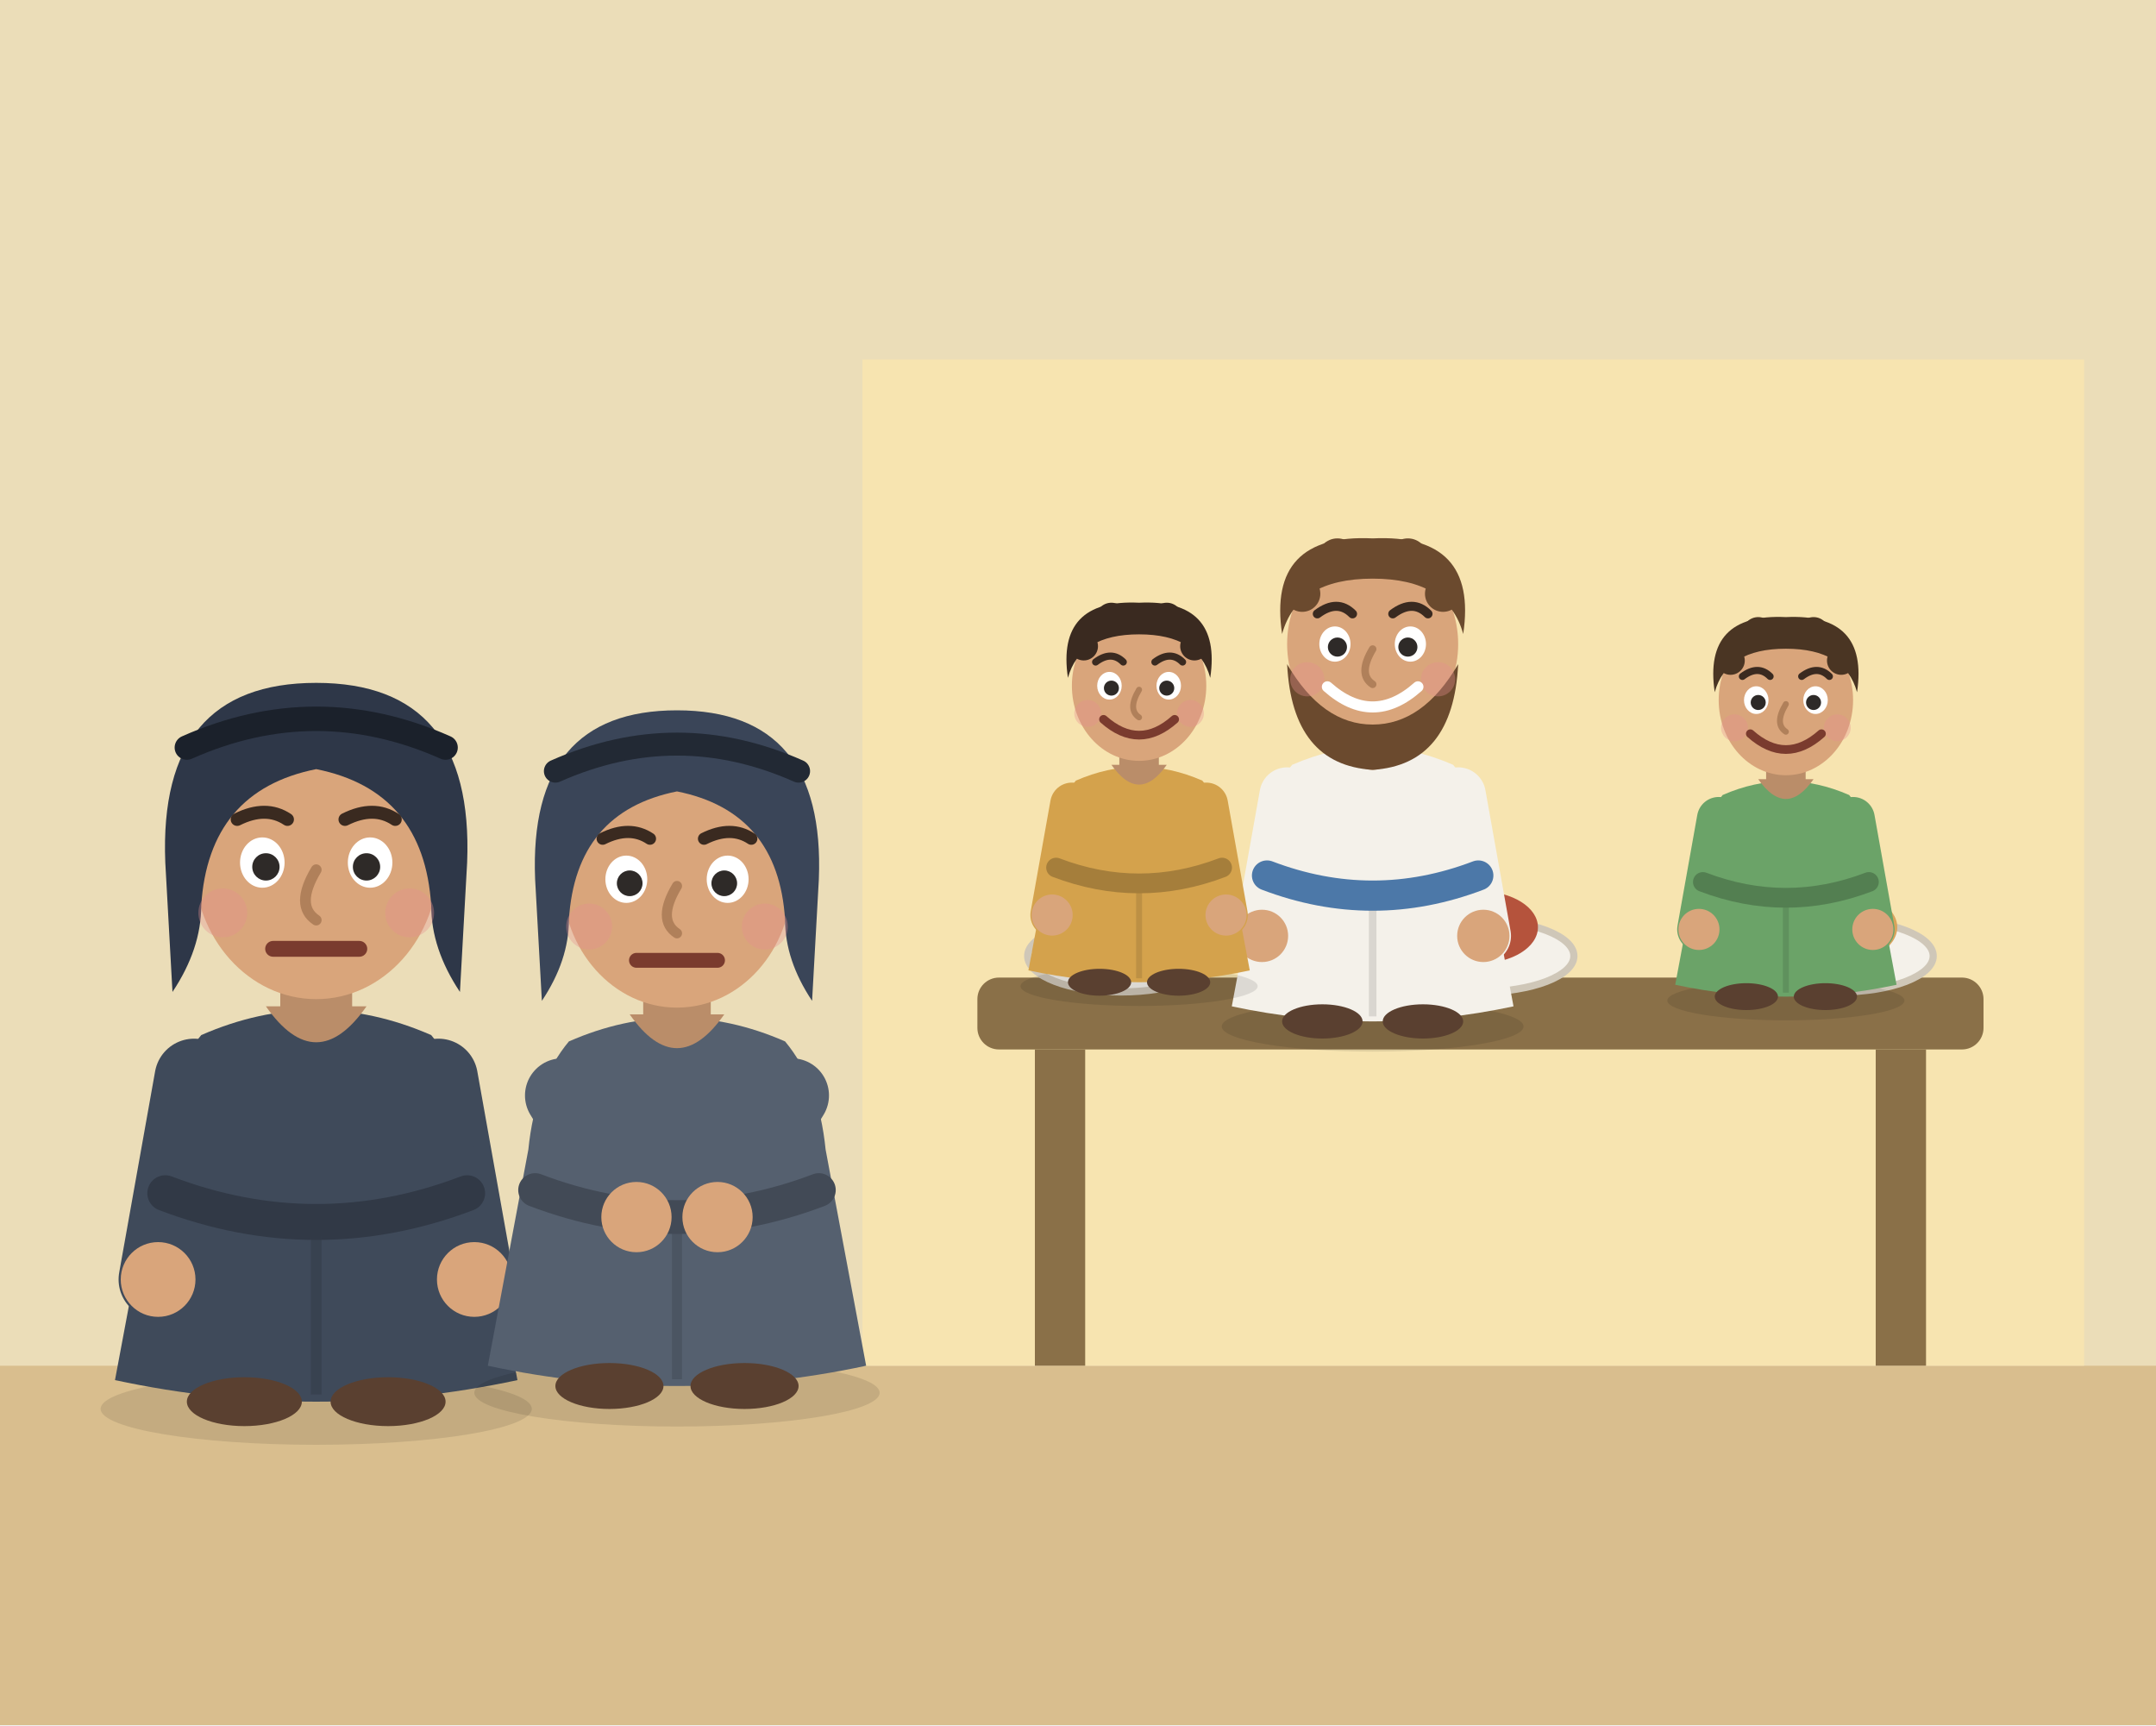
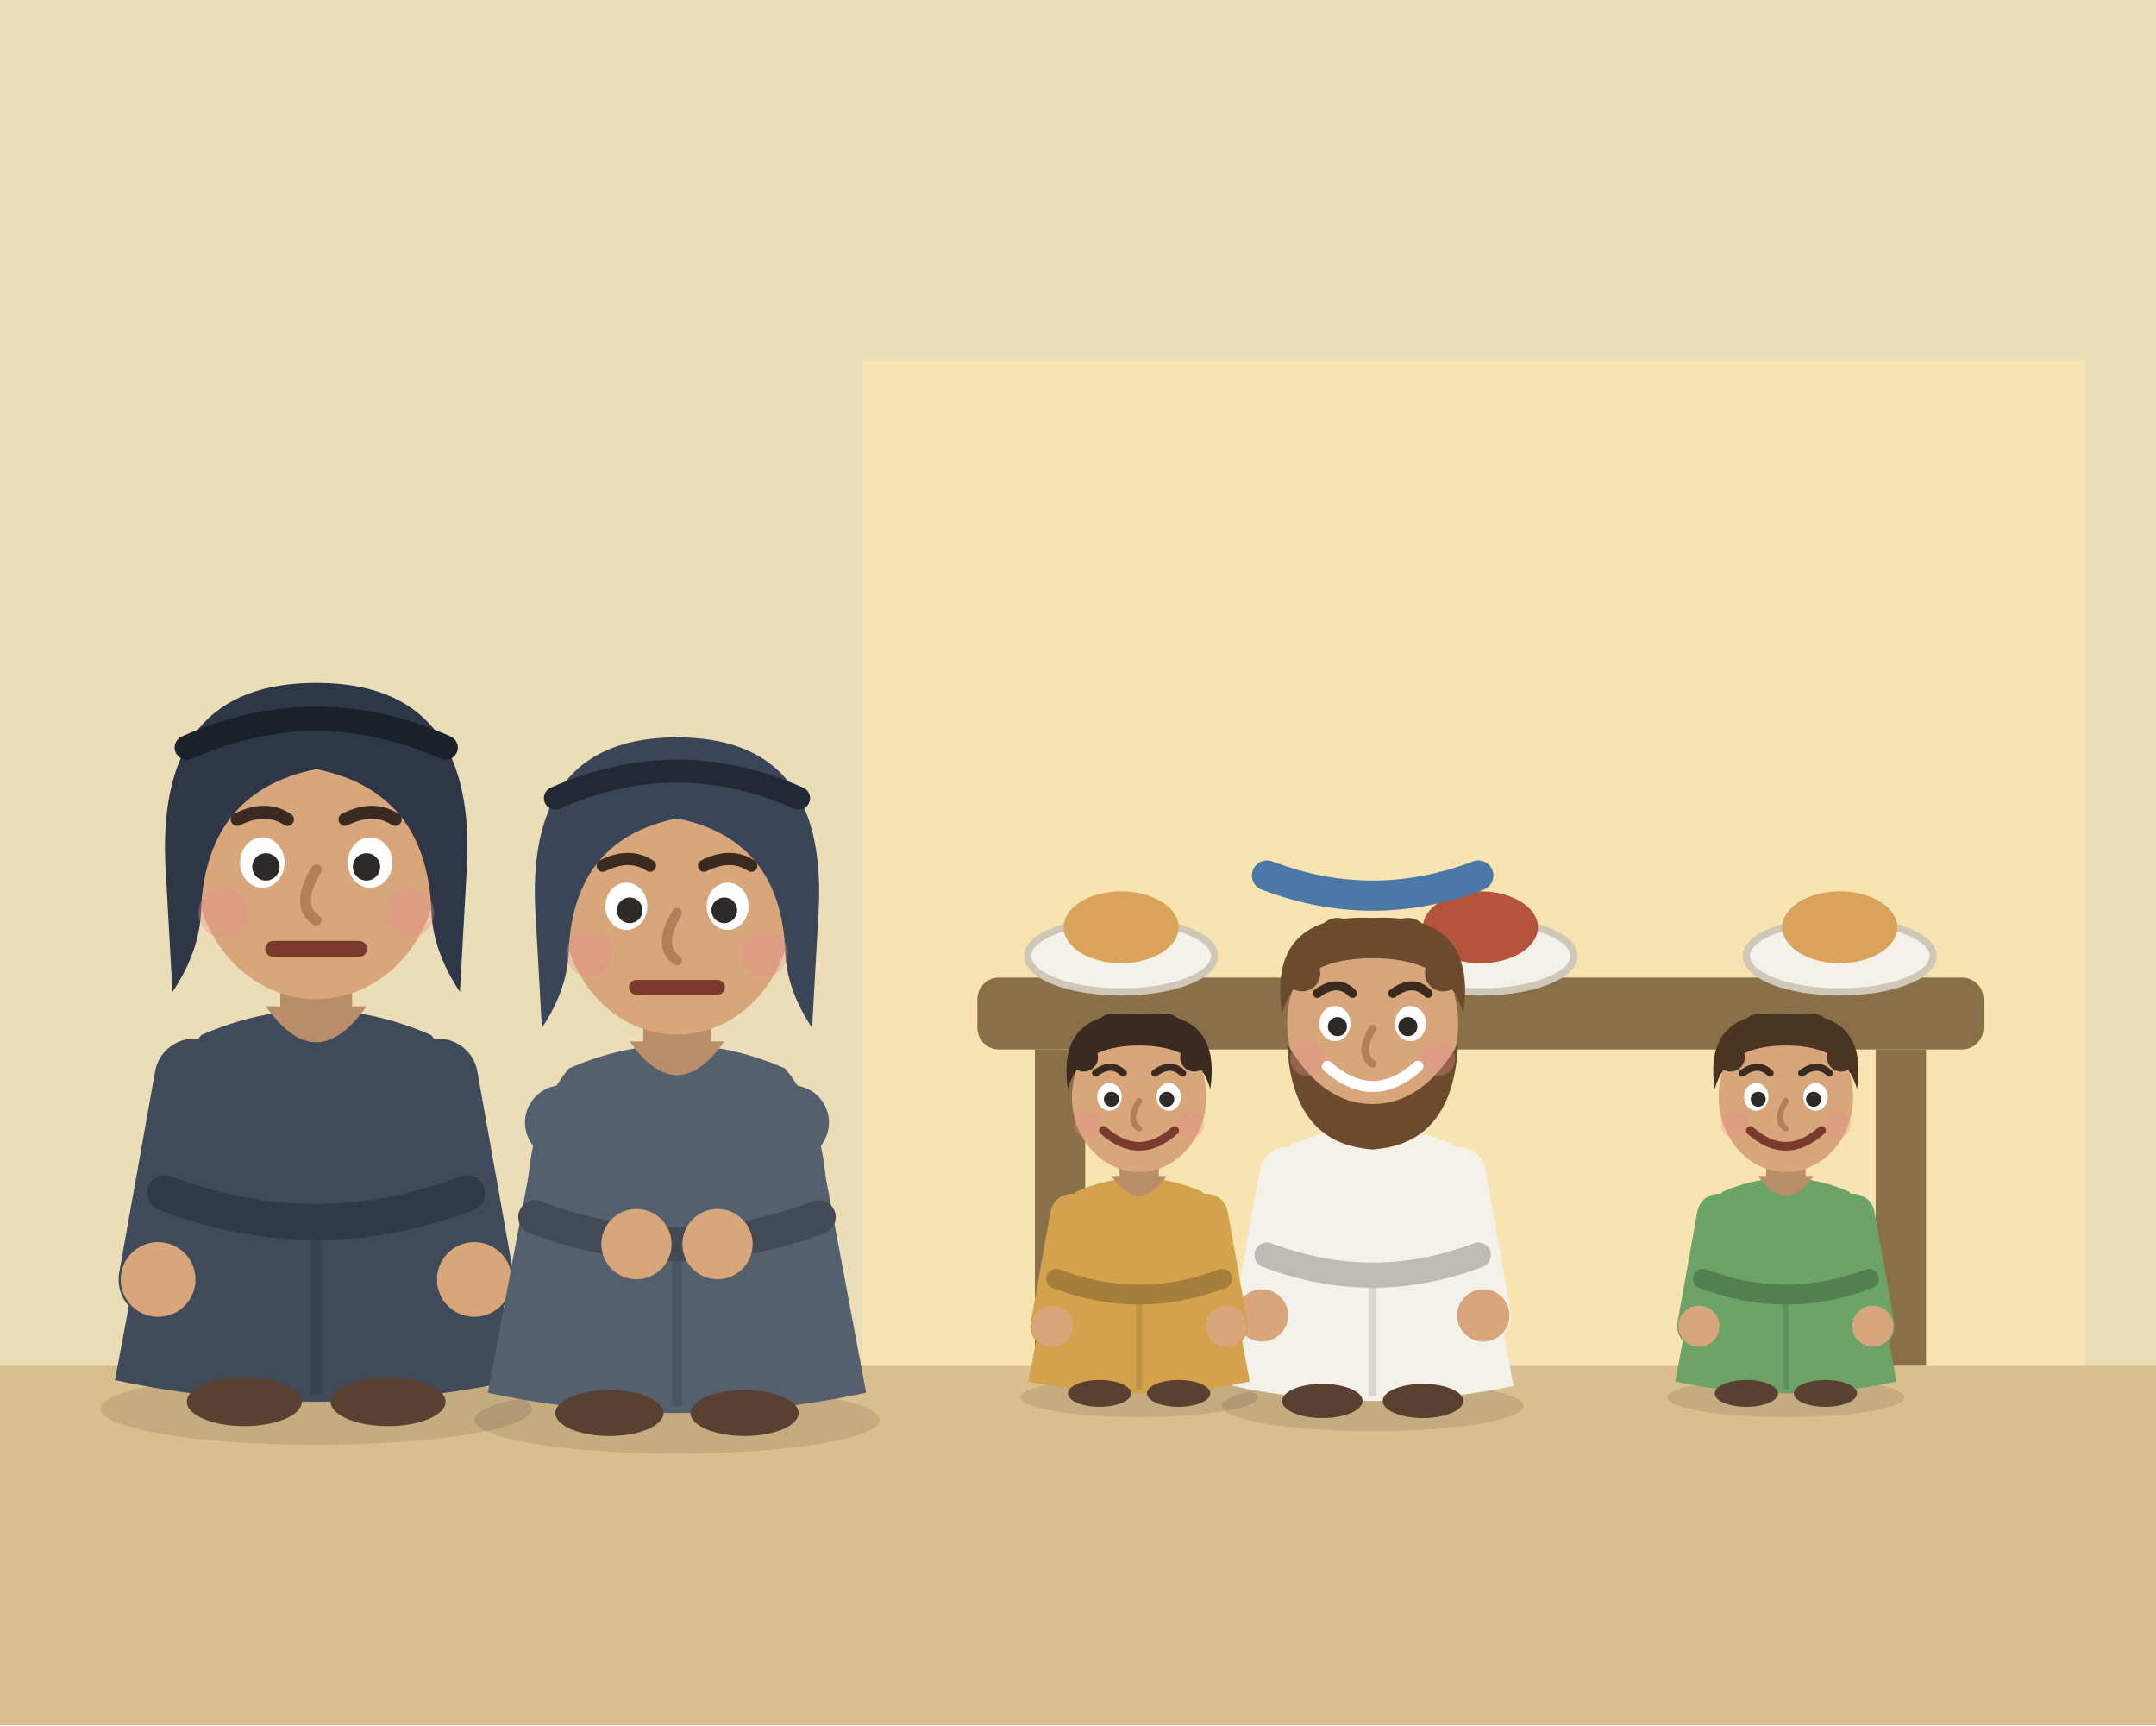
<svg xmlns="http://www.w3.org/2000/svg" viewBox="0 0 300 240">
  <rect width="300" height="240" fill="#EBDDB8" />
  <rect y="190" width="300" height="50" fill="#D9BE8E" />
  <rect x="120" y="50" width="170" height="140" fill="#F7E4B0" />
  <rect x="136" y="136" width="140" height="10" rx="3" fill="#8A7048" />
  <rect x="144" y="146" width="7" height="44" fill="#8A7048" />
  <rect x="261" y="146" width="7" height="44" fill="#8A7048" />
  <ellipse cx="156" cy="133" rx="13" ry="5" fill="#F4F1EA" stroke="#CFC7B8" />
  <ellipse cx="156" cy="129" rx="8" ry="5" fill="#D9A35B" />
  <ellipse cx="206" cy="133" rx="13" ry="5" fill="#F4F1EA" stroke="#CFC7B8" />
  <ellipse cx="206" cy="129" rx="8" ry="5" fill="#B5533C" />
  <ellipse cx="256" cy="133" rx="13" ry="5" fill="#F4F1EA" stroke="#CFC7B8" />
  <ellipse cx="256" cy="129" rx="8" ry="5" fill="#D9A35B" />
-   <g transform="translate(170,70) scale(0.7)">
+   <g transform="translate(170,122.8) scale(0.7)">
    <ellipse cx="30" cy="104" rx="30" ry="5" fill="#000" opacity=".1" />
    <line x1="13" y1="58" x2="8" y2="86" stroke="#F4F1EA" stroke-width="11" stroke-linecap="round" />
    <line x1="47" y1="58" x2="52" y2="86" stroke="#F4F1EA" stroke-width="11" stroke-linecap="round" />
    <rect x="25" y="40" width="10" height="14" rx="4" fill="#BA8D69" />
    <path d="M14 52Q30 45 46 52Q51 58 52 68L58 100Q30 106 2 100L8 68Q9 58 14 52Z" fill="#F4F1EA" />
    <path d="M9 74Q30 82 51 74" stroke="#BEBBB6" stroke-width="5" fill="none" stroke-linecap="round" />
    <path d="M30 80V102" stroke="#BEBBB6" stroke-width="1.5" opacity=".5" />
    <ellipse cx="20" cy="103" rx="8" ry="3.4" fill="#5A4030" />
    <ellipse cx="40" cy="103" rx="8" ry="3.4" fill="#5A4030" />
    <path d="M23 48Q30 58 37 48Z" fill="#BA8D69" />
    <circle cx="8" cy="86" r="5.2" fill="#D9A57B" />
    <circle cx="52" cy="86" r="5.2" fill="#D9A57B" />
    <ellipse cx="30" cy="28" rx="17" ry="19" fill="#D9A57B" />
    <path d="M12 26Q9 6 30 7Q51 6 48 26Q45 15 30 15Q15 15 12 26Z" fill="#6B4A2E" />
    <circle cx="16" cy="18" r="3.6" fill="#6B4A2E" />
    <circle cx="44" cy="18" r="3.6" fill="#6B4A2E" />
    <circle cx="23" cy="11" r="4" fill="#6B4A2E" />
    <circle cx="37" cy="11" r="4" fill="#6B4A2E" />
    <path d="M13 32Q14 52 30 53Q46 52 47 32Q40 44 30 44Q20 44 13 32Z" fill="#6B4A2E" />
    <ellipse cx="22.5" cy="28" rx="3.1" ry="3.5" fill="#fff" />
    <ellipse cx="37.5" cy="28" rx="3.1" ry="3.5" fill="#fff" />
    <circle cx="23" cy="28.6" r="1.9" fill="#2E2A28" />
    <circle cx="37" cy="28.6" r="1.9" fill="#2E2A28" />
    <circle cx="17" cy="35" r="3.4" fill="#E58E8E" opacity=".35" />
    <circle cx="43" cy="35" r="3.4" fill="#E58E8E" opacity=".35" />
    <path d="M30 29q-3 5 0 7" stroke="#B0805A" stroke-width="1.5" fill="none" stroke-linecap="round" />
    <path d="M21 36.5q9 8 18 0" stroke="#FFFFFF" stroke-width="2.2" fill="none" stroke-linecap="round" />
    <path d="M19 22q4-3 7 0M34 22q4-3 7 0" stroke="#3A2A20" stroke-width="1.8" fill="none" stroke-linecap="round" />
  </g>
  <g transform="translate(170,70) scale(0.7)">
    <path d="M9 74Q30 82 51 74" stroke="#4C78A8" stroke-width="6" fill="none" stroke-linecap="round" />
  </g>
-   <g transform="translate(142,80) scale(0.55)">
+   <g transform="translate(142,137.2) scale(0.55)">
    <ellipse cx="30" cy="104" rx="30" ry="5" fill="#000" opacity=".1" />
    <line x1="13" y1="58" x2="8" y2="86" stroke="#D4A24C" stroke-width="11" stroke-linecap="round" />
    <line x1="47" y1="58" x2="52" y2="86" stroke="#D4A24C" stroke-width="11" stroke-linecap="round" />
    <rect x="25" y="40" width="10" height="14" rx="4" fill="#BA8D69" />
    <path d="M14 52Q30 45 46 52Q51 58 52 68L58 100Q30 106 2 100L8 68Q9 58 14 52Z" fill="#D4A24C" />
    <path d="M9 74Q30 82 51 74" stroke="#A57E3B" stroke-width="5" fill="none" stroke-linecap="round" />
    <path d="M30 80V102" stroke="#A57E3B" stroke-width="1.5" opacity=".5" />
    <ellipse cx="20" cy="103" rx="8" ry="3.4" fill="#5A4030" />
    <ellipse cx="40" cy="103" rx="8" ry="3.4" fill="#5A4030" />
    <path d="M23 48Q30 58 37 48Z" fill="#BA8D69" />
    <circle cx="8" cy="86" r="5.2" fill="#D9A57B" />
    <circle cx="52" cy="86" r="5.2" fill="#D9A57B" />
    <ellipse cx="30" cy="28" rx="17" ry="19" fill="#D9A57B" />
    <path d="M12 26Q9 6 30 7Q51 6 48 26Q45 15 30 15Q15 15 12 26Z" fill="#3A2A20" />
    <circle cx="16" cy="18" r="3.6" fill="#3A2A20" />
    <circle cx="44" cy="18" r="3.6" fill="#3A2A20" />
    <circle cx="23" cy="11" r="4" fill="#3A2A20" />
    <circle cx="37" cy="11" r="4" fill="#3A2A20" />
    <ellipse cx="22.5" cy="28" rx="3.1" ry="3.5" fill="#fff" />
    <ellipse cx="37.5" cy="28" rx="3.1" ry="3.5" fill="#fff" />
    <circle cx="23" cy="28.6" r="1.9" fill="#2E2A28" />
    <circle cx="37" cy="28.6" r="1.9" fill="#2E2A28" />
    <circle cx="17" cy="35" r="3.4" fill="#E58E8E" opacity=".35" />
    <circle cx="43" cy="35" r="3.4" fill="#E58E8E" opacity=".35" />
    <path d="M30 29q-3 5 0 7" stroke="#B0805A" stroke-width="1.5" fill="none" stroke-linecap="round" />
    <path d="M21 36.5q9 8 18 0" stroke="#7A3B2E" stroke-width="2.2" fill="none" stroke-linecap="round" />
    <path d="M19 22q4-3 7 0M34 22q4-3 7 0" stroke="#3A2A20" stroke-width="1.8" fill="none" stroke-linecap="round" />
  </g>
-   <g transform="translate(232,82) scale(0.55)">
+   <g transform="translate(232,137.2) scale(0.55)">
    <ellipse cx="30" cy="104" rx="30" ry="5" fill="#000" opacity=".1" />
    <line x1="13" y1="58" x2="8" y2="86" stroke="#6BA368" stroke-width="11" stroke-linecap="round" />
    <line x1="47" y1="58" x2="52" y2="86" stroke="#6BA368" stroke-width="11" stroke-linecap="round" />
    <rect x="25" y="40" width="10" height="14" rx="4" fill="#BA8D69" />
    <path d="M14 52Q30 45 46 52Q51 58 52 68L58 100Q30 106 2 100L8 68Q9 58 14 52Z" fill="#6BA368" />
    <path d="M9 74Q30 82 51 74" stroke="#537F51" stroke-width="5" fill="none" stroke-linecap="round" />
    <path d="M30 80V102" stroke="#537F51" stroke-width="1.5" opacity=".5" />
    <ellipse cx="20" cy="103" rx="8" ry="3.4" fill="#5A4030" />
    <ellipse cx="40" cy="103" rx="8" ry="3.4" fill="#5A4030" />
    <path d="M23 48Q30 58 37 48Z" fill="#BA8D69" />
    <circle cx="8" cy="86" r="5.2" fill="#D9A57B" />
    <circle cx="52" cy="86" r="5.2" fill="#D9A57B" />
    <ellipse cx="30" cy="28" rx="17" ry="19" fill="#D9A57B" />
    <path d="M12 26Q9 6 30 7Q51 6 48 26Q45 15 30 15Q15 15 12 26Z" fill="#4A3523" />
    <circle cx="16" cy="18" r="3.6" fill="#4A3523" />
    <circle cx="44" cy="18" r="3.6" fill="#4A3523" />
    <circle cx="23" cy="11" r="4" fill="#4A3523" />
    <circle cx="37" cy="11" r="4" fill="#4A3523" />
    <ellipse cx="22.5" cy="28" rx="3.1" ry="3.5" fill="#fff" />
    <ellipse cx="37.5" cy="28" rx="3.1" ry="3.5" fill="#fff" />
    <circle cx="23" cy="28.6" r="1.9" fill="#2E2A28" />
    <circle cx="37" cy="28.6" r="1.9" fill="#2E2A28" />
    <circle cx="17" cy="35" r="3.4" fill="#E58E8E" opacity=".35" />
    <circle cx="43" cy="35" r="3.4" fill="#E58E8E" opacity=".35" />
    <path d="M30 29q-3 5 0 7" stroke="#B0805A" stroke-width="1.5" fill="none" stroke-linecap="round" />
    <path d="M21 36.5q9 8 18 0" stroke="#7A3B2E" stroke-width="2.2" fill="none" stroke-linecap="round" />
    <path d="M19 22q4-3 7 0M34 22q4-3 7 0" stroke="#3A2A20" stroke-width="1.8" fill="none" stroke-linecap="round" />
  </g>
  <g transform="translate(14,92) scale(1.0)">
    <ellipse cx="30" cy="104" rx="30" ry="5" fill="#000" opacity=".1" />
    <line x1="13" y1="58" x2="8" y2="86" stroke="#3F4A5A" stroke-width="11" stroke-linecap="round" />
    <line x1="47" y1="58" x2="52" y2="86" stroke="#3F4A5A" stroke-width="11" stroke-linecap="round" />
    <rect x="25" y="40" width="10" height="14" rx="4" fill="#BA8D69" />
    <path d="M14 52Q30 45 46 52Q51 58 52 68L58 100Q30 106 2 100L8 68Q9 58 14 52Z" fill="#3F4A5A" />
    <path d="M9 74Q30 82 51 74" stroke="#313946" stroke-width="5" fill="none" stroke-linecap="round" />
    <path d="M30 80V102" stroke="#313946" stroke-width="1.5" opacity=".5" />
    <ellipse cx="20" cy="103" rx="8" ry="3.4" fill="#5A4030" />
    <ellipse cx="40" cy="103" rx="8" ry="3.4" fill="#5A4030" />
    <path d="M23 48Q30 58 37 48Z" fill="#BA8D69" />
    <circle cx="8" cy="86" r="5.2" fill="#D9A57B" />
    <circle cx="52" cy="86" r="5.2" fill="#D9A57B" />
    <ellipse cx="30" cy="28" rx="17" ry="19" fill="#D9A57B" />
    <path d="M30 3Q8 3 9 28L10 46Q14 40 14 34Q15 18 30 15Q45 18 46 34Q46 40 50 46L51 28Q52 3 30 3Z" fill="#2E3748" />
    <path d="M12 12Q30 4 48 12" stroke="#1B212B" stroke-width="3.4" fill="none" stroke-linecap="round" />
    <ellipse cx="22.5" cy="28" rx="3.1" ry="3.5" fill="#fff" />
    <ellipse cx="37.5" cy="28" rx="3.1" ry="3.5" fill="#fff" />
    <circle cx="23" cy="28.6" r="1.9" fill="#2E2A28" />
    <circle cx="37" cy="28.6" r="1.9" fill="#2E2A28" />
    <circle cx="17" cy="35" r="3.4" fill="#E58E8E" opacity=".35" />
    <circle cx="43" cy="35" r="3.4" fill="#E58E8E" opacity=".35" />
    <path d="M30 29q-3 5 0 7" stroke="#B0805A" stroke-width="1.5" fill="none" stroke-linecap="round" />
    <path d="M24 40h12" stroke="#7A3B2E" stroke-width="2.2" stroke-linecap="round" />
    <path d="M19 22q4-2 7 0M34 22q4-2 7 0" stroke="#3A2A20" stroke-width="1.8" fill="none" stroke-linecap="round" />
  </g>
-   <g transform="translate(66,96) scale(0.94)">
+   <g transform="translate(66,99.76) scale(0.94)">
    <ellipse cx="30" cy="104" rx="30" ry="5" fill="#000" opacity=".1" />
    <line x1="13" y1="60" x2="24" y2="78" stroke="#55606F" stroke-width="11" stroke-linecap="round" />
    <line x1="47" y1="60" x2="36" y2="78" stroke="#55606F" stroke-width="11" stroke-linecap="round" />
    <rect x="25" y="40" width="10" height="14" rx="4" fill="#BA8D69" />
    <path d="M14 52Q30 45 46 52Q51 58 52 68L58 100Q30 106 2 100L8 68Q9 58 14 52Z" fill="#55606F" />
    <path d="M9 74Q30 82 51 74" stroke="#424A56" stroke-width="5" fill="none" stroke-linecap="round" />
    <path d="M30 80V102" stroke="#424A56" stroke-width="1.5" opacity=".5" />
    <ellipse cx="20" cy="103" rx="8" ry="3.4" fill="#5A4030" />
    <ellipse cx="40" cy="103" rx="8" ry="3.4" fill="#5A4030" />
    <path d="M23 48Q30 58 37 48Z" fill="#BA8D69" />
    <circle cx="24" cy="78" r="5.2" fill="#D9A57B" />
    <circle cx="36" cy="78" r="5.2" fill="#D9A57B" />
    <ellipse cx="30" cy="28" rx="17" ry="19" fill="#D9A57B" />
    <path d="M30 3Q8 3 9 28L10 46Q14 40 14 34Q15 18 30 15Q45 18 46 34Q46 40 50 46L51 28Q52 3 30 3Z" fill="#3A4558" />
    <path d="M12 12Q30 4 48 12" stroke="#222934" stroke-width="3.4" fill="none" stroke-linecap="round" />
    <ellipse cx="22.5" cy="28" rx="3.1" ry="3.5" fill="#fff" />
    <ellipse cx="37.5" cy="28" rx="3.1" ry="3.5" fill="#fff" />
    <circle cx="23" cy="28.6" r="1.9" fill="#2E2A28" />
    <circle cx="37" cy="28.6" r="1.9" fill="#2E2A28" />
    <circle cx="17" cy="35" r="3.4" fill="#E58E8E" opacity=".35" />
    <circle cx="43" cy="35" r="3.4" fill="#E58E8E" opacity=".35" />
    <path d="M30 29q-3 5 0 7" stroke="#B0805A" stroke-width="1.5" fill="none" stroke-linecap="round" />
    <path d="M24 40h12" stroke="#7A3B2E" stroke-width="2.2" stroke-linecap="round" />
    <path d="M19 22q4-2 7 0M34 22q4-2 7 0" stroke="#3A2A20" stroke-width="1.8" fill="none" stroke-linecap="round" />
  </g>
</svg>
